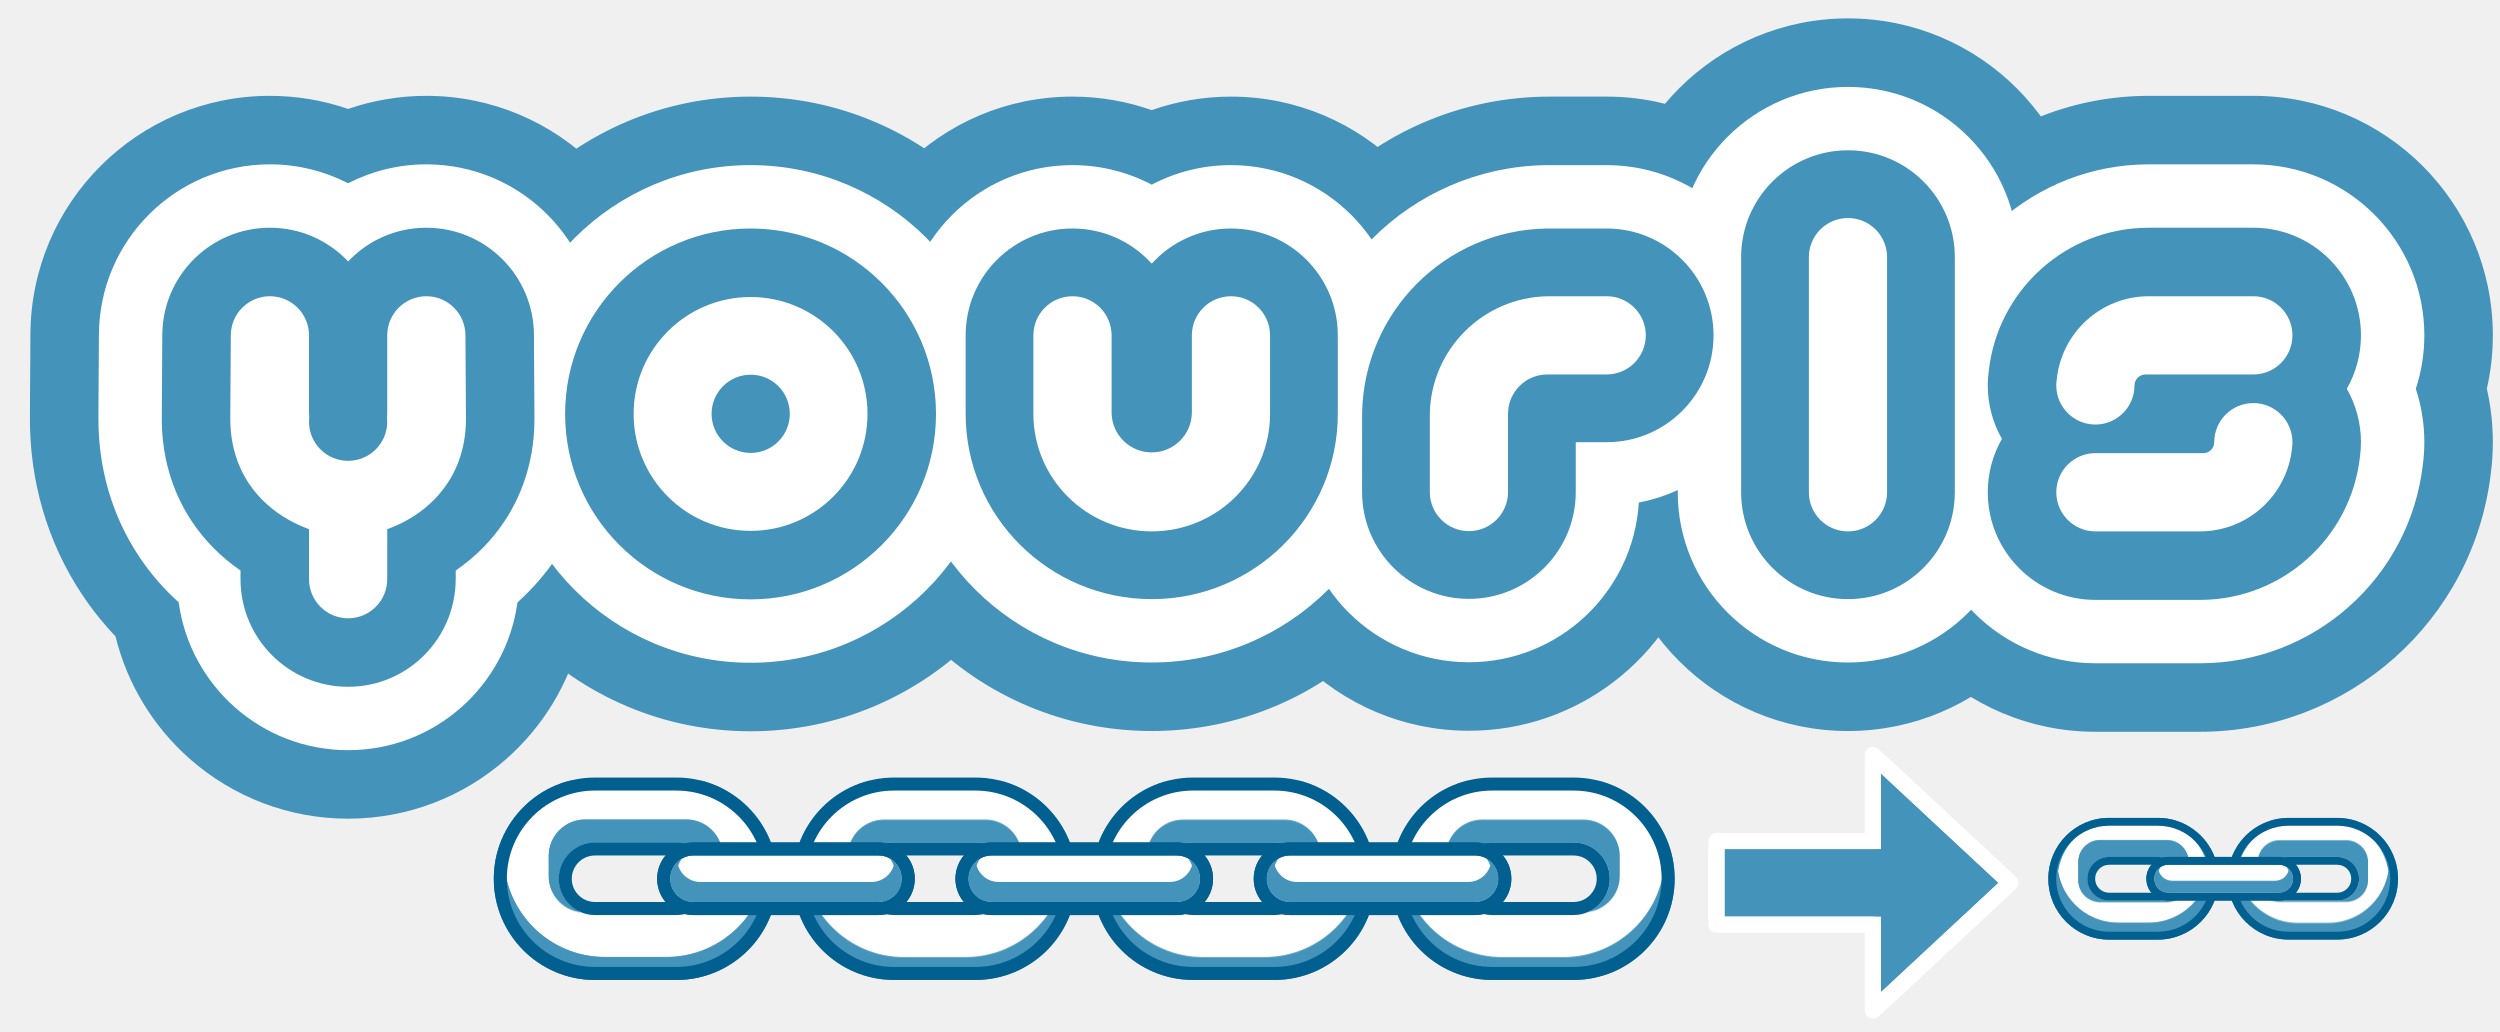
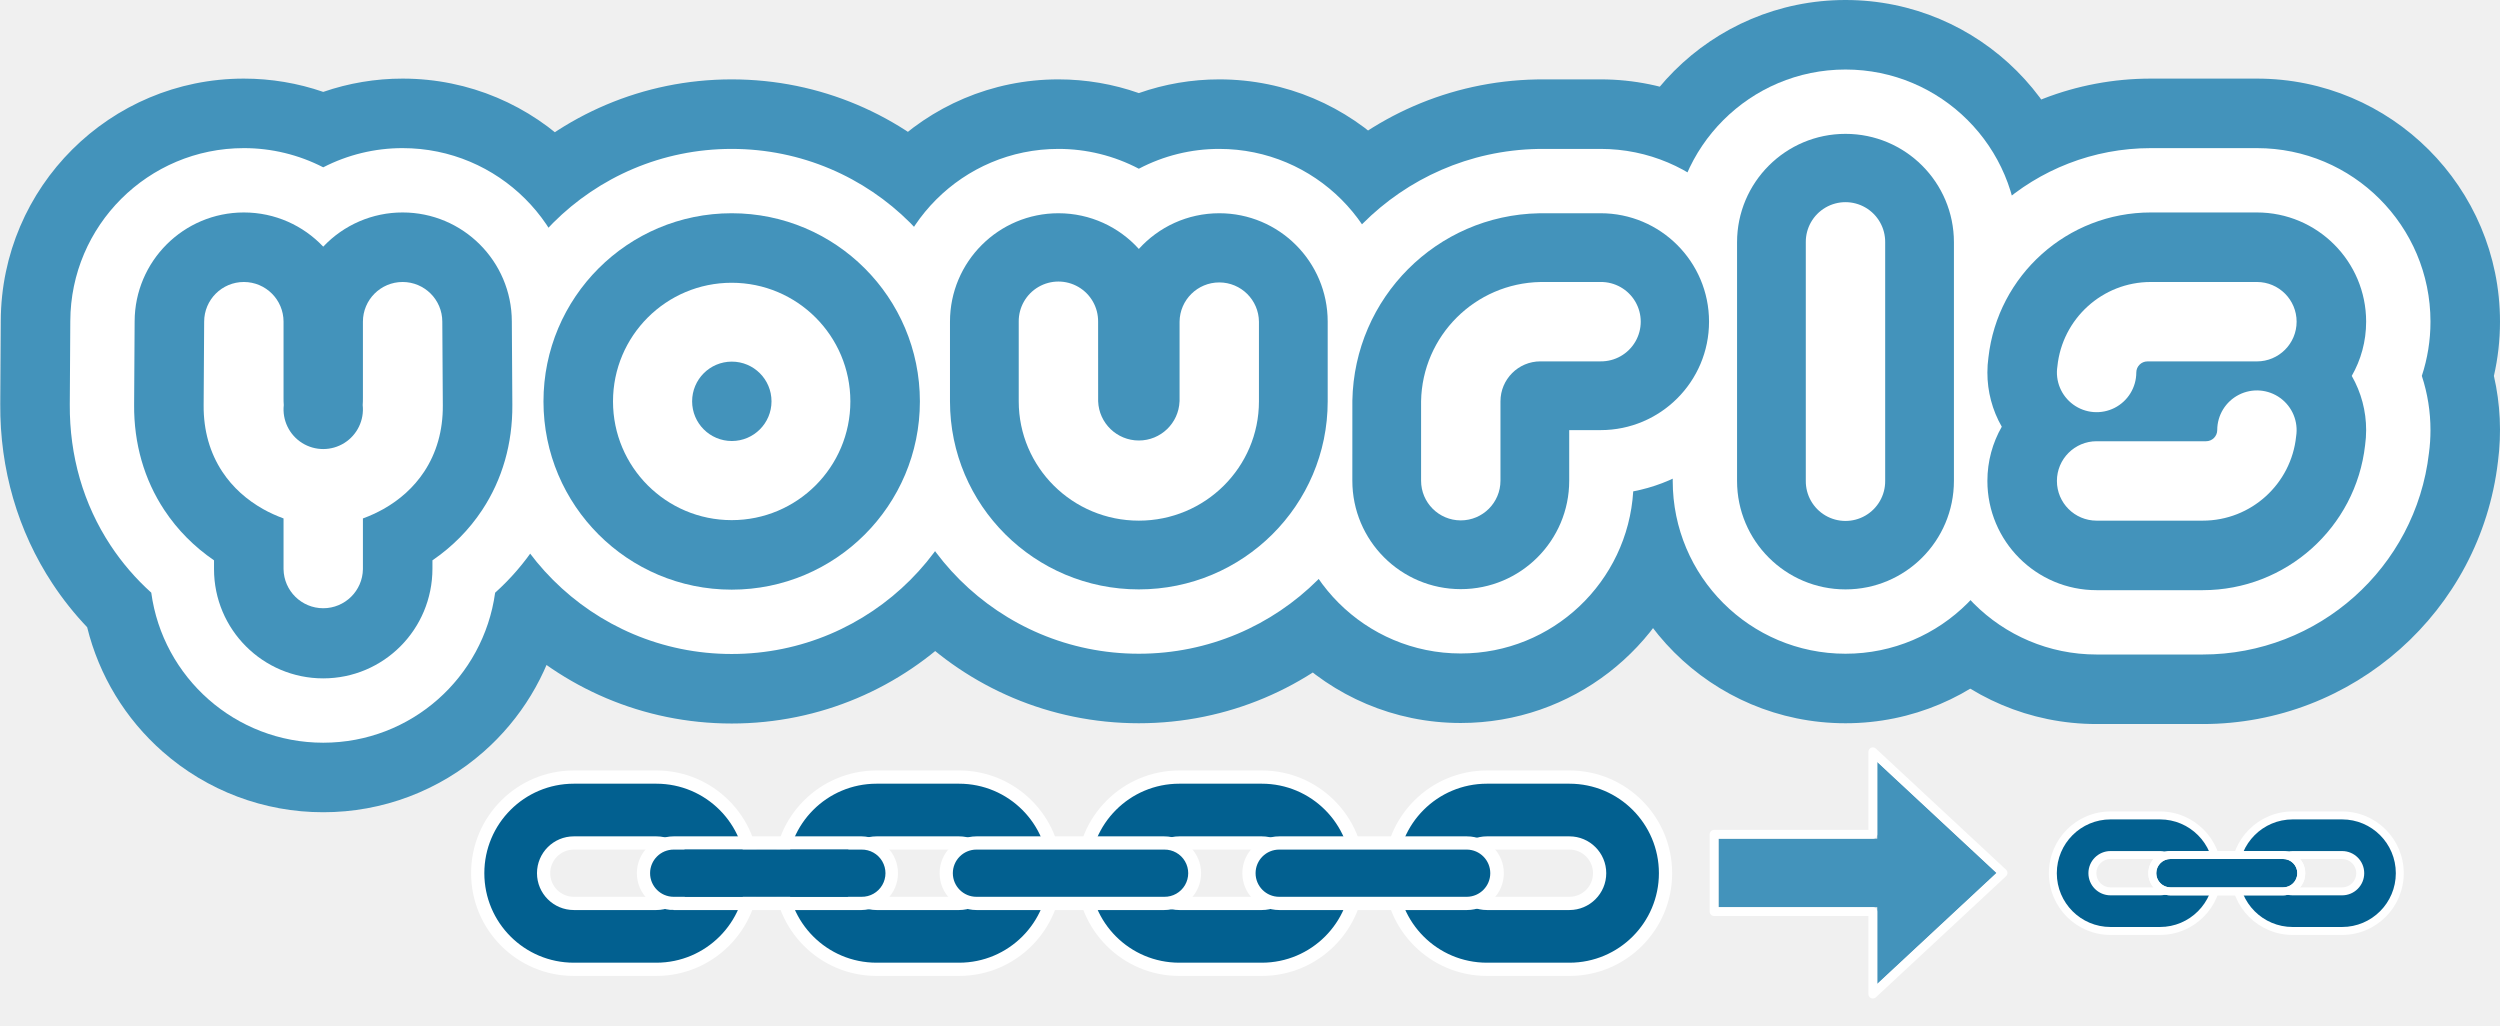
- <svg xmlns="http://www.w3.org/2000/svg" xmlns:xlink="http://www.w3.org/1999/xlink" width="9781" height="4034">
+ <svg xmlns="http://www.w3.org/2000/svg" xmlns:xlink="http://www.w3.org/1999/xlink" width="512" height="210">
  <defs>
-     <path id="a" d="M675 360H63v264h612v296l460-428L675 64z" />
-     <path d="M2736 0h318c218.705 0 396 177.295 396 396s-177.295 396-396 396h-318c-218.705 0-396-177.295-396-396S2517.295 0 2736 0zm0 254c-78.424 0-142 63.576-142 142s63.576 142 142 142h318c78.424 0 142-63.576 142-142s-63.576-142-142-142h-318z" id="c" />
-     <filter x="-4.7%" y="-6.6%" width="109.4%" height="113.1%" filterUnits="objectBoundingBox" id="b">
-       <feMorphology radius="54" in="SourceAlpha" result="shadowSpreadInner1" />
-       <feOffset dy="-50" in="shadowSpreadInner1" result="shadowOffsetInner1" />
-       <feComposite in="shadowOffsetInner1" in2="SourceAlpha" operator="arithmetic" k2="-1" k3="1" result="shadowInnerInner1" />
-       <feColorMatrix values="0 0 0 0 0.263 0 0 0 0 0.576 0 0 0 0 0.733 0 0 0 1 0" in="shadowInnerInner1" />
-     </filter>
-     <path d="M3906 0h318c218.705 0 396 177.295 396 396s-177.295 396-396 396h-318c-218.705 0-396-177.295-396-396S3687.295 0 3906 0zm0 254c-78.424 0-142 63.576-142 142s63.576 142 142 142h318c78.424 0 142-63.576 142-142s-63.576-142-142-142h-318z" id="e" />
-     <filter x="-4.7%" y="-6.6%" width="109.4%" height="113.1%" filterUnits="objectBoundingBox" id="d">
-       <feMorphology radius="54" in="SourceAlpha" result="shadowSpreadInner1" />
-       <feOffset dy="-50" in="shadowSpreadInner1" result="shadowOffsetInner1" />
-       <feComposite in="shadowOffsetInner1" in2="SourceAlpha" operator="arithmetic" k2="-1" k3="1" result="shadowInnerInner1" />
-       <feColorMatrix values="0 0 0 0 0.263 0 0 0 0 0.576 0 0 0 0 0.733 0 0 0 1 0" in="shadowInnerInner1" />
-     </filter>
-     <path d="M1566 0h318c218.705 0 396 177.295 396 396s-177.295 396-396 396h-318c-218.705 0-396-177.295-396-396S1347.295 0 1566 0zm0 254c-78.424 0-142 63.576-142 142s63.576 142 142 142h318c78.424 0 142-63.576 142-142s-63.576-142-142-142h-318z" id="g" />
-     <filter x="-4.7%" y="-6.6%" width="109.4%" height="113.1%" filterUnits="objectBoundingBox" id="f">
-       <feMorphology radius="54" in="SourceAlpha" result="shadowSpreadInner1" />
-       <feOffset dy="-50" in="shadowSpreadInner1" result="shadowOffsetInner1" />
-       <feComposite in="shadowOffsetInner1" in2="SourceAlpha" operator="arithmetic" k2="-1" k3="1" result="shadowInnerInner1" />
-       <feColorMatrix values="0 0 0 0 0.263 0 0 0 0 0.576 0 0 0 0 0.733 0 0 0 1 0" in="shadowInnerInner1" />
-     </filter>
-     <path d="M396 0h318c218.705 0 396 177.295 396 396S932.705 792 714 792H396C177.295 792 0 614.705 0 396S177.295 0 396 0zm0 254c-78.424 0-142 63.576-142 142s63.576 142 142 142h318c78.424 0 142-63.576 142-142s-63.576-142-142-142H396z" id="h" />
-     <filter x="-4.7%" y="-6.6%" width="109.4%" height="113.1%" filterUnits="objectBoundingBox" id="i">
-       <feMorphology radius="54" in="SourceAlpha" result="shadowSpreadInner1" />
-       <feOffset dy="-50" in="shadowSpreadInner1" result="shadowOffsetInner1" />
-       <feComposite in="shadowOffsetInner1" in2="SourceAlpha" operator="arithmetic" k2="-1" k3="1" result="shadowInnerInner1" />
-       <feColorMatrix values="0 0 0 0 0.263 0 0 0 0 0.576 0 0 0 0 0.733 0 0 0 1 0" in="shadowInnerInner1" />
-     </filter>
-     <path d="M396 0h318c218.705 0 396 177.295 396 396S932.705 792 714 792H396C177.295 792 0 614.705 0 396S177.295 0 396 0zm0 254c-78.424 0-142 63.576-142 142s63.576 142 142 142h318c78.424 0 142-63.576 142-142s-63.576-142-142-142H396z" id="k" />
-     <filter x="-4.7%" y="-6.6%" width="109.4%" height="113.1%" filterUnits="objectBoundingBox" id="j">
-       <feMorphology radius="54" in="SourceAlpha" result="shadowSpreadInner1" />
-       <feOffset dy="-50" in="shadowSpreadInner1" result="shadowOffsetInner1" />
-       <feComposite in="shadowOffsetInner1" in2="SourceAlpha" operator="arithmetic" k2="-1" k3="1" result="shadowInnerInner1" />
-       <feColorMatrix values="0 0 0 0 0.263 0 0 0 0 0.576 0 0 0 0 0.733 0 0 0 1 0" in="shadowInnerInner1" />
-     </filter>
-     <path d="M781 487h724c50.258 0 91-40.742 91-91s-40.742-91-91-91H781c-50.258 0-91 40.742-91 91s40.742 91 91 91z" id="l" />
-     <path d="M781 487h724c50.258 0 91-40.742 91-91s-40.742-91-91-91H781c-50.258 0-91 40.742-91 91s40.742 91 91 91z" id="n" />
-     <filter x="-4.2%" y="-20.9%" width="108.4%" height="141.8%" filterUnits="objectBoundingBox" id="m">
-       <feMorphology radius="25" in="SourceAlpha" result="shadowSpreadInner1" />
-       <feOffset dy="-51" in="shadowSpreadInner1" result="shadowOffsetInner1" />
-       <feComposite in="shadowOffsetInner1" in2="SourceAlpha" operator="arithmetic" k2="-1" k3="1" result="shadowInnerInner1" />
-       <feColorMatrix values="0 0 0 0 0.263 0 0 0 0 0.576 0 0 0 0 0.733 0 0 0 1 0" in="shadowInnerInner1" />
-     </filter>
-     <path d="M1948 487h724c50.258 0 91-40.742 91-91s-40.742-91-91-91h-724c-50.258 0-91 40.742-91 91s40.742 91 91 91z" id="o" />
-     <path d="M1948 487h724c50.258 0 91-40.742 91-91s-40.742-91-91-91h-724c-50.258 0-91 40.742-91 91s40.742 91 91 91z" id="q" />
-     <filter x="-4.2%" y="-20.9%" width="108.4%" height="141.8%" filterUnits="objectBoundingBox" id="p">
-       <feMorphology radius="25" in="SourceAlpha" result="shadowSpreadInner1" />
-       <feOffset dy="-51" in="shadowSpreadInner1" result="shadowOffsetInner1" />
-       <feComposite in="shadowOffsetInner1" in2="SourceAlpha" operator="arithmetic" k2="-1" k3="1" result="shadowInnerInner1" />
-       <feColorMatrix values="0 0 0 0 0.263 0 0 0 0 0.576 0 0 0 0 0.733 0 0 0 1 0" in="shadowInnerInner1" />
-     </filter>
-     <path d="M3115 487h724c50.258 0 91-40.742 91-91s-40.742-91-91-91h-724c-50.258 0-91 40.742-91 91s40.742 91 91 91z" id="r" />
-     <path d="M3115 487h724c50.258 0 91-40.742 91-91s-40.742-91-91-91h-724c-50.258 0-91 40.742-91 91s40.742 91 91 91z" id="t" />
-     <filter x="-4.2%" y="-20.9%" width="108.4%" height="141.8%" filterUnits="objectBoundingBox" id="s">
-       <feMorphology radius="25" in="SourceAlpha" result="shadowSpreadInner1" />
-       <feOffset dy="-51" in="shadowSpreadInner1" result="shadowOffsetInner1" />
-       <feComposite in="shadowOffsetInner1" in2="SourceAlpha" operator="arithmetic" k2="-1" k3="1" result="shadowInnerInner1" />
-       <feColorMatrix values="0 0 0 0 0.263 0 0 0 0 0.576 0 0 0 0 0.733 0 0 0 1 0" in="shadowInnerInner1" />
-     </filter>
-     <path d="M939.6 0h190.8C1261.623 0 1368 106.556 1368 238c0 131.444-106.377 238-237.6 238H939.6C808.377 476 702 369.444 702 238 702 106.556 808.377 0 939.6 0zm0 152.657c-47.055 0-85.2 38.21-85.2 85.343 0 47.134 38.145 85.343 85.2 85.343h190.8c47.055 0 85.2-38.21 85.2-85.343 0-47.134-38.145-85.343-85.2-85.343H939.6z" id="v" />
-     <filter x="-4.7%" y="-6.5%" width="109.3%" height="113%" filterUnits="objectBoundingBox" id="u">
-       <feMorphology radius="32" in="SourceAlpha" result="shadowSpreadInner1" />
-       <feOffset dy="-30" in="shadowSpreadInner1" result="shadowOffsetInner1" />
-       <feComposite in="shadowOffsetInner1" in2="SourceAlpha" operator="arithmetic" k2="-1" k3="1" result="shadowInnerInner1" />
-       <feColorMatrix values="0 0 0 0 0.263 0 0 0 0 0.576 0 0 0 0 0.733 0 0 0 1 0" in="shadowInnerInner1" />
-     </filter>
-     <path d="M237.6 0h190.8C559.623 0 666 106.556 666 238c0 131.444-106.377 238-237.6 238H237.6C106.377 476 0 369.444 0 238 0 106.556 106.377 0 237.6 0zm0 152.657c-47.055 0-85.2 38.21-85.2 85.343 0 47.134 38.145 85.343 85.2 85.343h190.8c47.055 0 85.2-38.21 85.2-85.343 0-47.134-38.145-85.343-85.2-85.343H237.6z" id="w" />
-     <filter x="-4.7%" y="-6.5%" width="109.3%" height="113%" filterUnits="objectBoundingBox" id="x">
-       <feMorphology radius="32" in="SourceAlpha" result="shadowSpreadInner1" />
-       <feOffset dy="-30" in="shadowSpreadInner1" result="shadowOffsetInner1" />
-       <feComposite in="shadowOffsetInner1" in2="SourceAlpha" operator="arithmetic" k2="-1" k3="1" result="shadowInnerInner1" />
-       <feColorMatrix values="0 0 0 0 0.263 0 0 0 0 0.576 0 0 0 0 0.733 0 0 0 1 0" in="shadowInnerInner1" />
-     </filter>
-     <path d="M237.6 0h190.8C559.623 0 666 106.556 666 238c0 131.444-106.377 238-237.6 238H237.6C106.377 476 0 369.444 0 238 0 106.556 106.377 0 237.6 0zm0 152.657c-47.055 0-85.2 38.21-85.2 85.343 0 47.134 38.145 85.343 85.2 85.343h190.8c47.055 0 85.2-38.21 85.2-85.343 0-47.134-38.145-85.343-85.2-85.343H237.6z" id="z" />
-     <filter x="-4.7%" y="-6.5%" width="109.3%" height="113%" filterUnits="objectBoundingBox" id="y">
-       <feMorphology radius="32" in="SourceAlpha" result="shadowSpreadInner1" />
-       <feOffset dy="-30" in="shadowSpreadInner1" result="shadowOffsetInner1" />
-       <feComposite in="shadowOffsetInner1" in2="SourceAlpha" operator="arithmetic" k2="-1" k3="1" result="shadowInnerInner1" />
-       <feColorMatrix values="0 0 0 0 0.263 0 0 0 0 0.576 0 0 0 0 0.733 0 0 0 1 0" in="shadowInnerInner1" />
-     </filter>
-     <path d="M468.6 292.692H903c30.155 0 54.6-24.486 54.6-54.692s-24.445-54.692-54.6-54.692H468.6c-30.155 0-54.6 24.486-54.6 54.692s24.445 54.692 54.6 54.692z" id="A" />
-     <path d="M468.6 292.692H903c30.155 0 54.6-24.486 54.6-54.692s-24.445-54.692-54.6-54.692H468.6c-30.155 0-54.6 24.486-54.6 54.692s24.445 54.692 54.6 54.692z" id="C" />
-     <filter x="-4.2%" y="-21%" width="108.5%" height="142.1%" filterUnits="objectBoundingBox" id="B">
-       <feMorphology radius="15" in="SourceAlpha" result="shadowSpreadInner1" />
-       <feOffset dy="-31" in="shadowSpreadInner1" result="shadowOffsetInner1" />
-       <feComposite in="shadowOffsetInner1" in2="SourceAlpha" operator="arithmetic" k2="-1" k3="1" result="shadowInnerInner1" />
-       <feColorMatrix values="0 0 0 0 0.263 0 0 0 0 0.576 0 0 0 0 0.733 0 0 0 1 0" in="shadowInnerInner1" />
-     </filter>
+     <path d="M24.896 15.55h23.08c1.601 0 2.9-1.3 2.9-2.905a2.903 2.903 0 00-2.9-2.906h-23.08c-1.602 0-2.9 1.3-2.9 2.906a2.903 2.903 0 002.9 2.905z" id="a" />
+     <path id="b" d="M35.515 15.726H3v14.026h32.515v15.726L59.954 22.74 35.514 0z" />
  </defs>
  <g fill="none" fill-rule="evenodd">
-     <path d="M2405.092 2322.584a1210.46 1210.46 0 0 1-133.54 167.692c-45.9 185.978-147.59 353.021-291.045 479.362-169.615 149.38-387.81 233.343-618.57 233.362-230.792-.019-449.238-84.128-618.995-233.616-143.63-126.479-245.363-293.646-290.987-479.612a1210.448 1210.448 0 0 1-133.06-167.188c-134.585-203.693-203.531-442.246-201.878-692.817l1.99-321.2C120.873 792.49 539.802 375 1056 375c104.933 0 208.211 17.48 305.993 51.246C1459.776 392.48 1563.053 375 1667.987 375c516.197 0 935.126 417.49 936.994 933.567l1.99 321.2c1.652 250.57-67.294 489.124-201.879 692.817zM2936.5 2861c-685.661 0-1241.5-555.838-1241.5-1241.5S2250.839 378 2936.5 378C3622.161 378 4178 933.838 4178 1619.5S3622.16 2861 2936.499 2861zM4816 378c515.833 0 934 418.166 934 934v307c0 685.727-557.293 1241-1244 1241-686.708 0-1244-555.273-1244-1241v-307c0-515.834 418.166-934 934-934 106.404 0 211.08 18.033 310.001 52.82C4604.92 396.034 4709.595 378 4816 378zm931 2481c-515.873 0-934-418.205-934-934.216l.086-313.242c12.758-677.771 553.346-1220.584 1226.135-1233.317 7.94-.15 15.884-.225 23.83-.225h222.948c515.834 0 934 418.166 934 934 0 221.64-77.796 432.021-217.101 598.7-96.116 115.004-218.051 204.98-355.274 262.637C6538.583 2570.013 6175.23 2859 5746.998 2859zM7229.997 72c515.834 0 934 418.166 934 934v919.425c0 516.223-417.98 934.575-934 934.575-515.834 0-934-418.166-934-934v-920c0-515.834 418.166-934 934-934zm1377 2791h-409c-517.506 0-937-419.553-937-937.065 0-70.646 7.914-140.695 23.5-208.974-15.586-68.273-23.5-138.318-23.5-208.961a938.43 938.43 0 0 1 7.962-122.022C7337.07 809.956 7826.04 375 8406.998 375h409c517.505 0 937 419.553 937 937.065 0 70.646-7.915 140.695-23.501 208.974 15.586 68.273 23.5 138.318 23.5 208.961 0 40.828-2.659 81.584-7.961 122.022C9676.925 2428.044 9187.953 2863 8606.997 2863z" fill="#4393BB" fill-rule="nonzero" />
-     <path d="M2338.976 1631.484c1.312 197.344-52.159 383.953-157.484 543.362-44.488 67.332-97.076 128.183-156.858 181.952-45.037 327.006-324.081 578.175-662.675 578.202-338.754-.027-618.687-251.815-662.883-578.452-59.667-53.708-112.162-114.474-156.58-181.702-105.326-159.41-158.796-346.018-157.485-543.362l1.992-321.63C388.168 941.289 687.303 643 1056 643c108.42 0 212.884 26.035 305.994 73.963 93.11-47.928 197.573-73.963 305.993-73.963 368.697 0 667.833 298.289 668.997 666.854l1.992 321.63zM2936.5 2593c-537.65 0-973.5-435.85-973.5-973.5S2398.85 646 2936.5 646s973.5 435.85 973.5 973.5-435.85 973.5-973.5 973.5zM4816 646c367.822 0 666 298.178 666 666v307c0 537.765-437.357 973-976 973s-976-435.235-976-973v-307c0-367.822 298.178-666 666-666 110.075 0 216.006 26.96 310.003 76.43C4599.997 672.96 4705.926 646 4816 646zm931 1945c-367.84 0-666-298.196-666-666.142l.086-310.757c10.011-531.855 435.089-957.929 963.207-967.924a991.39 991.39 0 0 1 18.759-.177H6286c367.822 0 666 298.178 666 666 0 324.832-232.552 595.349-540.25 654.146C6390.499 2314.805 6101.003 2591 5747 2591zM7230 340c367.822 0 666 298.178 666 666v919.425C7896 2293.68 7597.963 2592 7230 2592c-367.822 0-666-298.178-666-666v-920c0-367.821 298.178-666 666-666zm2255 1390c0 29.741-1.973 59.412-5.906 88.832C9427.747 2260.43 9053.081 2595 8607 2595h-409c-369.5 0-669-299.572-669-669.065 0-71.836 11.416-142.227 33.347-208.976C7540.416 1650.216 7529 1579.83 7529 1508c0-29.741 1.973-59.412 5.906-88.832C7586.253 977.57 7960.919 643 8407 643h409c369.5 0 669 299.572 669 669.065 0 71.836-11.416 142.227-33.347 208.976C9473.584 1587.784 9485 1658.17 9485 1730z" fill="#FFF" fill-rule="nonzero" />
-     <path d="M9181.569 1521.048C9216.839 1582.62 9237 1653.956 9237 1730c0 19.464-1.34 38.84-3.996 58.006C9197.252 2104.943 8928.636 2347 8607 2347h-409c-232.537 0-421-188.543-421-421.065 0-76.052 20.161-147.399 55.431-208.983C7797.161 1655.38 7777 1584.044 7777 1508c0-19.464 1.34-38.84 3.996-58.006C7816.748 1133.057 8085.364 891 8407 891h409c232.537 0 421 188.543 421 421.065 0 76.052-20.161 147.399-55.431 208.983z" fill="#4393BB" fill-rule="nonzero" />
-     <path d="M8663 1730c0-84.5 68.5-153 153-153s153 68.5 153 153c0 8.229-.65 16.306-1.9 24.183C8948.42 1936.653 8794.326 2079 8607 2079h-409c-84.5 0-153-68.53-153-153.065s68.5-153.065 153-153.065h422c23.699 0 42.92-19.18 43-42.87zm-312-222c0 84.5-68.5 153-153 153s-153-68.5-153-153c0-8.229.65-16.306 1.9-24.183C8065.58 1301.347 8219.674 1159 8407 1159h409c84.5 0 153 68.53 153 153.065s-68.5 153.065-153 153.065h-422c-23.699 0-42.92 19.18-43 42.87z" fill="#FFF" />
-     <path d="M6812 1006c0-230.855 187.145-418 418-418s418 187.145 418 418v919.425c0 231.43-187.145 418.575-418 418.575s-418-187.145-418-418v-920z" fill="#4393BB" fill-rule="nonzero" />
-     <path d="M7077 1006c0-84.5 68.5-153 153-153s153 68.5 153 153v919 1c0 84.5-68.5 153-153 153s-153-68.5-153-153c0-.334.001-.667.003-1l-.003-919z" fill="#FFF" />
-     <path d="M6165 1925.018c-.01 230.847-187.151 417.982-418 417.982-230.855 0-418-187.145-418-418.073l.085-308.457c7.468-396.759 325.587-714.874 719.9-722.337 4.686-.089 9.374-.133 14.067-.133H6286c230.855 0 418 187.145 418 418s-187.145 418-418 418h-120.978l-.022 195.018z" fill="#4393BB" fill-rule="nonzero" />
-     <path d="M5900 1925l.034-306c0-85.052 68.956-154 154.017-154H6286c84.5 0 153-68.5 153-153s-68.5-153-153-153h-222.948c-3.024 0-6.042.029-9.052.086-251.88 4.766-455.26 207.556-460 459.414V1925c0 84.5 68.5 153 153 153s153-68.5 153-153z" fill="#FFF" />
+     <path d="M121.616 119.57a64.31 64.31 0 01-7.095 8.91 49.85 49.85 0 01-15.462 25.467 49.586 49.586 0 01-32.864 12.399 49.639 49.639 0 01-32.886-12.412 49.755 49.755 0 01-15.46-25.481 64.31 64.31 0 01-7.07-8.883C3.63 108.748-.034 96.074.054 82.762L.16 65.697c.099-27.418 22.356-49.599 49.78-49.599 5.576 0 11.063.929 16.258 2.723a49.777 49.777 0 0116.257-2.723c27.425 0 49.682 22.18 49.781 49.599l.106 17.065c.087 13.312-3.576 25.986-10.726 36.808zm28.233 28.606c-36.428 0-65.959-29.531-65.959-65.96 0-36.428 29.53-65.959 65.96-65.959 36.427 0 65.958 29.531 65.958 65.96 0 36.428-29.53 65.959-65.959 65.959zm99.855-131.919c27.406 0 49.622 22.217 49.622 49.622v16.31c0 36.433-29.608 65.933-66.092 65.933-36.483 0-66.092-29.5-66.092-65.932V65.88c0-27.406 22.217-49.623 49.622-49.623 5.654 0 11.215.958 16.47 2.807a49.615 49.615 0 0116.47-2.807zm49.463 131.812c-27.408 0-49.622-22.218-49.622-49.633l.004-16.642c.678-36.01 29.399-64.848 65.143-65.525a66.91 66.91 0 011.266-.012h11.845c27.406 0 49.622 22.217 49.622 49.622a49.47 49.47 0 01-11.534 31.809 49.701 49.701 0 01-18.875 13.953c-5.793 21.075-25.098 36.428-47.85 36.428zM377.957 0c27.405 0 49.622 22.217 49.622 49.622V98.47c0 27.426-22.207 49.652-49.622 49.652-27.406 0-49.623-22.216-49.623-49.622V49.622C328.334 22.217 350.551 0 377.957 0zm73.158 148.282h-21.73c-27.494 0-49.781-22.29-49.781-49.785 0-3.753.42-7.475 1.248-11.103a49.864 49.864 0 01-.825-17.584c3.618-30.603 29.596-53.712 60.462-53.712h21.73c27.494 0 49.78 22.29 49.78 49.785 0 3.753-.42 7.475-1.248 11.102a49.864 49.864 0 01.826 17.585c-3.619 30.603-29.597 53.712-60.462 53.712z" fill="#4393BB" fill-rule="nonzero" />
+     <path d="M118.104 82.853c.07 10.485-2.772 20.399-8.367 28.868a50.206 50.206 0 01-8.334 9.667c-2.393 17.373-17.218 30.718-35.207 30.72-17.998-.002-32.87-13.38-35.218-30.733a50.205 50.205 0 01-8.319-9.654c-5.596-8.469-8.436-18.383-8.367-28.868l.106-17.088c.062-19.58 15.955-35.429 35.543-35.429a35.47 35.47 0 0116.257 3.93 35.47 35.47 0 0116.257-3.93c19.588 0 35.48 15.848 35.543 35.43l.106 17.087zm31.745 51.084c-28.564 0-51.72-23.156-51.72-51.72 0-28.565 23.156-51.721 51.72-51.721 28.565 0 51.72 23.156 51.72 51.72 0 28.565-23.155 51.721-51.72 51.721zm99.855-103.441c19.542 0 35.384 15.842 35.384 35.383v16.31c0 28.572-23.236 51.695-51.854 51.695-28.617 0-51.853-23.123-51.853-51.694V65.88c0-19.542 15.842-35.384 35.384-35.384a35.313 35.313 0 0116.47 4.06 35.311 35.311 0 0116.47-4.06zm49.463 103.335c-19.543 0-35.384-15.843-35.384-35.391l.005-16.51c.532-28.257 23.116-50.894 51.174-51.425.332-.006.664-.01.996-.01h11.845c19.542 0 35.384 15.843 35.384 35.384 0 17.258-12.355 31.63-28.703 34.754-1.129 18.524-16.51 33.198-35.317 33.198zm78.79-119.593c19.541 0 35.383 15.842 35.383 35.384V98.47c0 19.565-15.834 35.414-35.383 35.414-19.542 0-35.384-15.842-35.384-35.384V49.622c0-19.542 15.842-35.384 35.384-35.384zm119.805 73.85c0 1.58-.105 3.156-.314 4.719-2.728 23.461-22.634 41.236-46.333 41.236h-21.73c-19.63 0-35.543-15.915-35.543-35.546 0-3.817.607-7.556 1.772-11.103a35.53 35.53 0 01-1.772-11.101c0-1.58.105-3.157.314-4.72 2.728-23.461 22.633-41.237 46.333-41.237h21.73c19.63 0 35.543 15.916 35.543 35.547 0 3.816-.607 7.556-1.772 11.102a35.53 35.53 0 011.772 11.102z" fill="#FFF" fill-rule="nonzero" />
+     <path d="M481.64 76.986a22.265 22.265 0 012.946 11.101c0 1.034-.071 2.064-.213 3.082-1.9 16.838-16.17 29.698-33.258 29.698h-21.73c-12.354 0-22.367-10.017-22.367-22.37 0-4.04 1.071-7.831 2.945-11.103a22.265 22.265 0 01-2.945-11.101c0-1.034.071-2.064.212-3.082 1.9-16.839 16.17-29.699 33.259-29.699h21.73c12.354 0 22.367 10.017 22.367 22.37 0 4.041-1.071 7.832-2.945 11.104z" fill="#4393BB" fill-rule="nonzero" />
+     <path d="M454.09 88.087a8.129 8.129 0 1116.156 1.285c-.992 9.694-9.179 17.257-19.131 17.257h-21.73a8.13 8.13 0 01-8.129-8.132 8.13 8.13 0 018.13-8.132h22.42c1.258 0 2.28-1.02 2.284-2.278zm-16.576-11.794a8.129 8.129 0 11-16.157-1.285c.993-9.695 9.18-17.257 19.132-17.257h21.73a8.13 8.13 0 018.128 8.132 8.13 8.13 0 01-8.128 8.132h-22.42a2.285 2.285 0 00-2.285 2.278z" fill="#FFF" />
+     <path d="M355.749 49.622c0-12.265 9.943-22.208 22.208-22.208 12.265 0 22.207 9.943 22.207 22.208V98.47c0 12.295-9.942 22.238-22.207 22.238s-22.208-9.943-22.208-22.208V49.622z" fill="#4393BB" fill-rule="nonzero" />
+     <path d="M369.828 49.622a8.129 8.129 0 1116.257 0V98.5a8.129 8.129 0 11-16.257-.053V49.622z" fill="#FFF" />
+     <path d="M321.375 98.448c0 12.265-9.943 22.207-22.208 22.207-12.265 0-22.208-9.943-22.208-22.212l.005-16.388c.397-21.079 17.298-37.98 38.247-38.376.249-.005.498-.007.747-.007h11.845c12.265 0 22.208 9.942 22.208 22.207s-9.943 22.208-22.208 22.208h-6.427l-.001 10.361z" fill="#4393BB" fill-rule="nonzero" />
+     <path d="M307.296 98.447l.001-16.257a8.182 8.182 0 018.183-8.182h12.323a8.129 8.129 0 100-16.257h-11.845c-.16 0-.32.001-.48.004-13.383.254-24.188 11.027-24.44 24.408v16.284a8.129 8.129 0 0016.258 0z" fill="#FFF" />
    <g>
-       <path d="M4816 894c230.855 0 418 187.145 418 418v307c0 400.793-326.32 725-728 725s-728-324.207-728-725v-307c0-230.855 187.145-418 418-418 122.96 0 233.52 53.092 310.007 137.588C4582.492 947.086 4693.047 894 4816 894z" fill="#4393BB" fill-rule="nonzero" />
-       <path d="M4663 1619h-.113c-3.153 83.928-72.187 151-156.887 151s-153.734-67.072-156.887-151l-.113-307c0-84.5-68.5-153-153-153s-153 68.5-153 153v307c0 254.051 207.292 460 463 460s463-205.949 463-460v-307c0-84.5-68.5-153-153-153s-153 68.5-153 153v307z" fill="#FFF" />
+       <path d="M249.704 43.672c12.265 0 22.208 9.942 22.208 22.207v16.31c0 21.294-17.337 38.52-38.678 38.52-21.34 0-38.677-17.226-38.677-38.52V65.88c0-12.265 9.943-22.207 22.208-22.207 6.532 0 12.406 2.82 16.47 7.31 4.063-4.49 9.937-7.31 16.47-7.31z" fill="#4393BB" fill-rule="nonzero" />
+       <path d="M241.576 82.19h-.006a8.341 8.341 0 01-16.67 0l-.007-16.31a8.129 8.129 0 10-16.257 0v16.31c0 13.497 11.013 24.439 24.598 24.439 13.586 0 24.599-10.942 24.599-24.44V65.88a8.129 8.129 0 00-16.257 0v16.31z" fill="#FFF" />
    </g>
    <g>
-       <path d="M2936.5 2345c-400.683 0-725.5-324.817-725.5-725.5S2535.817 894 2936.5 894s725.5 324.817 725.5 725.5-324.817 725.5-725.5 725.5z" fill="#4393BB" fill-rule="nonzero" />
-       <path d="M2936.5 2077c-252.67 0-457.5-204.83-457.5-457.5s204.83-457.5 457.5-457.5 457.5 204.83 457.5 457.5-204.83 457.5-457.5 457.5zm.5-305c84.5 0 153-68.5 153-153s-68.5-153-153-153-153 68.5-153 153 68.5 153 153 153z" fill="#FFF" />
+       <path d="M149.85 120.761c-21.289 0-38.546-17.257-38.546-38.545 0-21.287 17.257-38.544 38.545-38.544s38.545 17.257 38.545 38.544c0 21.288-17.257 38.545-38.545 38.545z" fill="#4393BB" fill-rule="nonzero" />
+       <path d="M149.85 106.523c-13.425 0-24.307-10.883-24.307-24.307s10.882-24.306 24.306-24.306c13.424 0 24.306 10.882 24.306 24.306 0 13.424-10.882 24.307-24.306 24.307zm.026-16.204a8.129 8.129 0 100-16.258 8.129 8.129 0 000 16.258z" fill="#FFF" />
    </g>
    <g>
-       <path d="M1667.987 891c232.17 0 420.444 187.932 421 419.971l1.995 322.109c.995 148.382-38.332 286.891-116.405 405.053-50.883 77.012-115.648 141.783-191.59 193.854v31.743c0 234.77-188.468 423.251-421.009 423.27C1129.473 2686.981 941 2498.504 941 2266c.003-1.676 0-34.013 0-34.013-75.942-52.071-140.706-116.842-191.59-193.854-78.072-118.162-117.4-256.67-116.404-405.053L635 1310.97C635.556 1078.932 823.831 891 1056 891c120.54 0 229.247 50.658 305.994 131.847C1438.74 941.658 1547.448 891 1667.987 891z" fill="#4393BB" fill-rule="nonzero" />
-       <path d="M1209 2266c0 84.495 68.494 152.993 153 153 84.494-.007 152.987-68.505 152.987-153 0-1.337-.017-2.67 0-4v-191.516c27.181-10.086 54.234-22.202 79.084-36.25 62.812-35.512 116.615-82.86 156.905-143.839 47.676-72.156 72.674-158.32 72.011-255.58l-2-322.815c0-84.5-68.5-153-153-153s-153 68.5-153 153v294c.07 10.116-.195 19.164-.889 27.407.588 5.45.89 10.986.89 16.593 0 84.497-68.498 152.997-152.994 153-84.497-.003-152.994-68.503-152.994-153 0-5.607.302-11.143.89-16.593-.694-8.243-.96-17.29-.89-27.407v-294c0-84.5-68.5-153-153-153s-153 68.5-153 153l-2 322.815c-.663 97.26 24.336 183.424 72.011 255.58 40.29 60.979 94.093 108.327 156.905 143.838 24.85 14.05 51.903 26.165 79.084 36.251V2262c.017 1.33 0 2.663 0 4z" fill="#FFF" />
-     </g>
-     <g fill-rule="nonzero">
-       <path d="M7296 3259v-233c0-55.04 65.62-83.615 105.915-46.123l460 428c26.78 24.917 26.78 67.329 0 92.246l-460 428C7361.62 3965.615 7296 3937.04 7296 3882v-233h-549c-34.794 0-63-28.206-63-63v-264c0-34.794 28.206-63 63-63h549z" fill="#FFF" />
-       <g stroke-linecap="square" stroke-linejoin="round" transform="translate(6684 2962)">
-         <use fill="#4393BB" fill-rule="evenodd" xlink:href="#a" />
-         <path stroke="#FFF" stroke-width="63" d="M643.5 328.5h-612v327h612v336.835l52.957-49.273 460-428L1181.243 492l-24.786-23.062-460-428L643.5-8.335V328.5z" />
-       </g>
+       <path d="M82.455 43.512c12.335 0 22.337 9.985 22.367 22.313l.106 17.113c.053 7.883-2.037 15.242-6.184 21.52-2.704 4.091-6.145 7.533-10.18 10.299v1.686c0 12.473-10.012 22.487-22.367 22.488-12.353 0-22.366-10.014-22.366-22.367v-1.807c-4.035-2.766-7.475-6.208-10.179-10.3-4.148-6.277-6.237-13.636-6.184-21.52l.106-17.112c.03-12.328 10.032-22.313 22.367-22.313 6.404 0 12.18 2.692 16.257 7.005a22.304 22.304 0 0116.257-7.005z" fill="#4393BB" fill-rule="nonzero" />
+       <path d="M58.07 116.564a8.129 8.129 0 0016.256 0v-10.387a29.353 29.353 0 004.202-1.926c3.337-1.887 6.195-4.403 8.336-7.642 2.533-3.834 3.861-8.412 3.826-13.579l-.106-17.15a8.129 8.129 0 10-16.258 0V81.5c.004.537-.01 1.017-.047 1.455a8.129 8.129 0 11-16.162 0 16.127 16.127 0 01-.047-1.456V65.88a8.129 8.129 0 10-16.258 0l-.106 17.151c-.035 5.167 1.293 9.745 3.826 13.579 2.14 3.24 4.999 5.755 8.336 7.642 1.32.746 2.757 1.39 4.202 1.926v10.387z" fill="#FFF" />
    </g>
    <g>
-       <path d="M4668 3042h318c218.705 0 396 177.295 396 396s-177.295 396-396 396h-318c-218.705 0-396-177.295-396-396s177.295-396 396-396zm0 254c-78.424 0-142 63.576-142 142s63.576 142 142 142h318c78.424 0 142-63.576 142-142s-63.576-142-142-142h-318z" fill="#FFF" />
-       <use filter="url(#b)" xlink:href="#c" fill="#000" transform="translate(1932 3042)" />
-       <path d="M4668 3093c-190.538 0-345 154.462-345 345s154.462 345 345 345h318c190.538 0 345-154.462 345-345s-154.462-345-345-345h-318zm0-51h318c218.705 0 396 177.295 396 396s-177.295 396-396 396h-318c-218.705 0-396-177.295-396-396s177.295-396 396-396zm0 305c-50.258 0-91 40.742-91 91s40.742 91 91 91h318c50.258 0 91-40.742 91-91s-40.742-91-91-91h-318zm0-51h318c78.424 0 142 63.576 142 142s-63.576 142-142 142h-318c-78.424 0-142-63.576-142-142s63.576-142 142-142z" fill="#026090" fill-rule="nonzero" />
-       <path d="M5838 3042h318c218.705 0 396 177.295 396 396s-177.295 396-396 396h-318c-218.705 0-396-177.295-396-396s177.295-396 396-396zm0 254c-78.424 0-142 63.576-142 142s63.576 142 142 142h318c78.424 0 142-63.576 142-142s-63.576-142-142-142h-318z" fill="#FFF" />
-       <use filter="url(#d)" xlink:href="#e" fill="#000" transform="translate(1932 3042)" />
-       <path d="M5838 3093c-190.538 0-345 154.462-345 345s154.462 345 345 345h318c190.538 0 345-154.462 345-345s-154.462-345-345-345h-318zm0-51h318c218.705 0 396 177.295 396 396s-177.295 396-396 396h-318c-218.705 0-396-177.295-396-396s177.295-396 396-396zm0 305c-50.258 0-91 40.742-91 91s40.742 91 91 91h318c50.258 0 91-40.742 91-91s-40.742-91-91-91h-318zm0-51h318c78.424 0 142 63.576 142 142s-63.576 142-142 142h-318c-78.424 0-142-63.576-142-142s63.576-142 142-142z" fill="#026090" fill-rule="nonzero" />
-       <path d="M3498 3042h318c218.705 0 396 177.295 396 396s-177.295 396-396 396h-318c-218.705 0-396-177.295-396-396s177.295-396 396-396zm0 254c-78.424 0-142 63.576-142 142s63.576 142 142 142h318c78.424 0 142-63.576 142-142s-63.576-142-142-142h-318z" fill="#FFF" />
-       <use filter="url(#f)" xlink:href="#g" fill="#000" transform="translate(1932 3042)" />
-       <path d="M3498 3093c-190.538 0-345 154.462-345 345s154.462 345 345 345h318c190.538 0 345-154.462 345-345s-154.462-345-345-345h-318zm0-51h318c218.705 0 396 177.295 396 396s-177.295 396-396 396h-318c-218.705 0-396-177.295-396-396s177.295-396 396-396zm0 305c-50.258 0-91 40.742-91 91s40.742 91 91 91h318c50.258 0 91-40.742 91-91s-40.742-91-91-91h-318zm0-51h318c78.424 0 142 63.576 142 142s-63.576 142-142 142h-318c-78.424 0-142-63.576-142-142s63.576-142 142-142z" fill="#026090" fill-rule="nonzero" />
-       <g transform="translate(1932 3042)">
-         <use fill="#FFF" xlink:href="#h" />
-         <use fill="#000" filter="url(#i)" xlink:href="#h" />
+       <path d="M117.946 158.852h16.043c11.034 0 19.979 8.945 19.979 19.979 0 11.034-8.945 19.978-19.979 19.978h-16.043c-11.034 0-19.978-8.944-19.978-19.978s8.944-19.979 19.978-19.979zm0 12.815a7.164 7.164 0 100 14.328h16.043a7.164 7.164 0 000-14.328h-16.043z" fill="#026090" />
+       <path d="M117.52 160.501c-10.123 0-18.329 8.207-18.329 18.33 0 10.123 8.206 18.33 18.33 18.33h16.894c10.123 0 18.33-8.207 18.33-18.33 0-10.123-8.207-18.33-18.33-18.33H117.52zm0-2.71h16.895c11.62 0 21.04 9.42 21.04 21.04s-9.42 21.039-21.04 21.039H117.52c-11.62 0-21.039-9.42-21.039-21.04 0-11.619 9.42-21.038 21.04-21.038zm0 16.205a4.835 4.835 0 000 9.67h16.895a4.835 4.835 0 100-9.67H117.52zm0-2.71h16.895a7.544 7.544 0 010 15.089H117.52a7.544 7.544 0 010-15.089z" fill="#FFF" fill-rule="nonzero" />
+       <path d="M180.123 159.292h15.69c10.791 0 19.539 8.748 19.539 19.539 0 10.79-8.748 19.539-19.539 19.539h-15.69c-10.791 0-19.54-8.748-19.54-19.54 0-10.79 8.749-19.538 19.54-19.538zm0 12.532a7.006 7.006 0 100 14.013h15.69a7.006 7.006 0 100-14.013h-15.69z" fill="#026090" />
+       <path d="M179.52 160.501c-10.123 0-18.329 8.207-18.329 18.33 0 10.123 8.206 18.33 18.33 18.33h16.894c10.123 0 18.33-8.207 18.33-18.33 0-10.123-8.207-18.33-18.33-18.33H179.52zm0-2.71h16.895c11.62 0 21.04 9.42 21.04 21.04s-9.42 21.039-21.04 21.039H179.52c-11.62 0-21.039-9.42-21.039-21.04 0-11.619 9.42-21.038 21.04-21.038zm0 16.205a4.835 4.835 0 000 9.67h16.895a4.835 4.835 0 100-9.67H179.52zm0-2.71h16.895a7.544 7.544 0 010 15.089H179.52a7.544 7.544 0 010-15.089z" fill="#FFF" fill-rule="nonzero" />
+       <path d="M241.946 158.852h16.043c11.034 0 19.979 8.945 19.979 19.979 0 11.034-8.945 19.978-19.979 19.978h-16.043c-11.034 0-19.978-8.944-19.978-19.978s8.944-19.979 19.978-19.979zm0 12.815a7.164 7.164 0 100 14.328h16.043a7.164 7.164 0 000-14.328h-16.043z" fill="#026090" />
+       <path d="M241.52 160.501c-10.123 0-18.329 8.207-18.329 18.33 0 10.123 8.206 18.33 18.33 18.33h16.894c10.123 0 18.33-8.207 18.33-18.33 0-10.123-8.207-18.33-18.33-18.33H241.52zm0-2.71h16.895c11.62 0 21.04 9.42 21.04 21.04s-9.42 21.039-21.04 21.039H241.52c-11.62 0-21.039-9.42-21.039-21.04 0-11.619 9.42-21.038 21.04-21.038zm0 16.205a4.835 4.835 0 000 9.67h16.895a4.835 4.835 0 100-9.67H241.52zm0-2.71h16.895a7.544 7.544 0 010 15.089H241.52a7.544 7.544 0 010-15.089z" fill="#FFF" fill-rule="nonzero" />
+       <path d="M305.09 159.21h15.756c10.837 0 19.622 8.784 19.622 19.62 0 10.837-8.785 19.622-19.622 19.622H305.09c-10.836 0-19.621-8.785-19.621-19.621 0-10.837 8.785-19.622 19.621-19.622zm0 12.585a7.036 7.036 0 100 14.072h15.756a7.036 7.036 0 000-14.072H305.09z" fill="#026090" />
+       <path d="M304.52 160.501c-10.123 0-18.329 8.207-18.329 18.33 0 10.123 8.206 18.33 18.33 18.33h16.894c10.123 0 18.33-8.207 18.33-18.33 0-10.123-8.207-18.33-18.33-18.33H304.52zm0-2.71h16.895c11.62 0 21.04 9.42 21.04 21.04s-9.42 21.039-21.04 21.039H304.52c-11.62 0-21.039-9.42-21.039-21.04 0-11.619 9.42-21.038 21.04-21.038zm0 16.205a4.835 4.835 0 000 9.67h16.895a4.835 4.835 0 100-9.67H304.52zm0-2.71h16.895a7.544 7.544 0 010 15.089H304.52a7.544 7.544 0 010-15.089z" fill="#FFF" fill-rule="nonzero" />
+       <path d="M137.975 185.02h38.465a6.19 6.19 0 000-12.379h-38.465a6.19 6.19 0 000 12.38z" stroke="#FFF" stroke-width="2.71" />
+       <path d="M137.975 183.665h38.465a4.835 4.835 0 100-9.669h-38.465a4.835 4.835 0 000 9.67z" fill="#026090" />
+       <path d="M199.976 186.375a7.544 7.544 0 010-15.088h38.465a7.544 7.544 0 110 15.088h-38.465z" fill="#FFF" fill-rule="nonzero" />
+       <path d="M199.976 183.665h38.465a4.835 4.835 0 100-9.669h-38.465a4.835 4.835 0 000 9.67z" fill="#026090" />
+       <path d="M199.976 183.665h38.465a4.835 4.835 0 100-9.669h-38.465a4.835 4.835 0 000 9.67z" />
+       <path d="M261.977 186.375a7.544 7.544 0 110-15.088h38.465a7.544 7.544 0 010 15.088h-38.465z" fill="#FFF" fill-rule="nonzero" />
+       <path d="M261.977 183.665h38.465a4.835 4.835 0 000-9.669h-38.465a4.835 4.835 0 000 9.67z" />
+       <path d="M261.977 183.665h38.465a4.835 4.835 0 000-9.669h-38.465a4.835 4.835 0 000 9.67z" fill="#026090" />
+       <g>
+         <path d="M469.73 166.686h9.736c6.696 0 12.124 5.437 12.124 12.145 0 6.707-5.428 12.144-12.124 12.144h-9.737c-6.696 0-12.124-5.437-12.124-12.144 0-6.708 5.428-12.145 12.124-12.145zm0 7.79a4.351 4.351 0 00-4.348 4.355 4.351 4.351 0 004.347 4.355h9.737a4.351 4.351 0 004.347-4.355 4.351 4.351 0 00-4.347-4.355h-9.737z" fill="#026090" />
+         <path d="M469.529 167.815c-6.074 0-10.998 4.932-10.998 11.016s4.924 11.016 10.998 11.016h10.137c6.074 0 10.998-4.932 10.998-11.016s-4.924-11.016-10.998-11.016h-10.137zm0-1.629h10.137c6.972 0 12.623 5.661 12.623 12.645 0 6.983-5.651 12.644-12.623 12.644h-10.137c-6.972 0-12.623-5.66-12.623-12.644s5.651-12.645 12.623-12.645zm0 9.74c-1.602 0-2.9 1.3-2.9 2.905a2.903 2.903 0 002.9 2.905h10.137c1.602 0 2.9-1.3 2.9-2.905a2.903 2.903 0 00-2.9-2.906h-10.137zm0-1.63h10.137a4.53 4.53 0 014.527 4.535 4.53 4.53 0 01-4.527 4.534h-10.137a4.53 4.53 0 01-4.527-4.534 4.53 4.53 0 014.527-4.534z" fill="#FFF" fill-rule="nonzero" />
+         <path d="M432.574 167.038h9.454c6.502 0 11.773 5.28 11.773 11.793 0 6.513-5.27 11.793-11.773 11.793h-9.454c-6.502 0-11.773-5.28-11.773-11.793 0-6.513 5.271-11.793 11.773-11.793zm0 7.564a4.225 4.225 0 00-4.221 4.229 4.225 4.225 0 004.221 4.228h9.454a4.225 4.225 0 004.222-4.228 4.225 4.225 0 00-4.222-4.229h-9.454z" fill="#026090" />
+         <path d="M432.233 167.815c-6.074 0-10.998 4.932-10.998 11.016s4.924 11.016 10.998 11.016h10.137c6.074 0 10.997-4.932 10.997-11.016s-4.923-11.016-10.997-11.016h-10.137zm0-1.629h10.137c6.971 0 12.623 5.661 12.623 12.645 0 6.983-5.652 12.644-12.623 12.644h-10.137c-6.972 0-12.624-5.66-12.624-12.644s5.652-12.645 12.624-12.645zm0 9.74c-1.602 0-2.901 1.3-2.901 2.905a2.903 2.903 0 002.9 2.905h10.138c1.602 0 2.9-1.3 2.9-2.905a2.903 2.903 0 00-2.9-2.906h-10.137zm0-1.63h10.137a4.53 4.53 0 014.526 4.535 4.53 4.53 0 01-4.526 4.534h-10.137a4.53 4.53 0 01-4.527-4.534 4.53 4.53 0 014.527-4.534z" fill="#FFF" fill-rule="nonzero" />
+         <path d="M444.505 183.365a4.53 4.53 0 01-4.526-4.534 4.53 4.53 0 014.526-4.534h23.08a4.53 4.53 0 014.526 4.534 4.53 4.53 0 01-4.526 4.534h-23.08z" fill="#FFF" fill-rule="nonzero" />
+         <g transform="translate(419.61 166.186)">
+           <use fill="#026090" xlink:href="#a" />
+           <path stroke="#FFF" stroke-width="1.626" d="M24.896 16.363h23.08a3.716 3.716 0 003.713-3.718 3.716 3.716 0 00-3.714-3.719H24.896a3.716 3.716 0 00-3.714 3.719 3.716 3.716 0 003.714 3.718z" />
+         </g>
      </g>
-       <use filter="url(#j)" xlink:href="#k" fill="#000" transform="translate(1932 3042)" />
-       <path d="M2328 3093c-190.538 0-345 154.462-345 345s154.462 345 345 345h318c190.538 0 345-154.462 345-345s-154.462-345-345-345h-318zm0-51h318c218.705 0 396 177.295 396 396s-177.295 396-396 396h-318c-218.705 0-396-177.295-396-396s177.295-396 396-396zm0 305c-50.258 0-91 40.742-91 91s40.742 91 91 91h318c50.258 0 91-40.742 91-91s-40.742-91-91-91h-318zm0-51h318c78.424 0 142 63.576 142 142s-63.576 142-142 142h-318c-78.424 0-142-63.576-142-142s63.576-142 142-142z" fill="#026090" fill-rule="nonzero" />
-       <path d="M2713 3580c-78.424 0-142-63.576-142-142s63.576-142 142-142h724c78.424 0 142 63.576 142 142s-63.576 142-142 142h-724z" fill="#026090" fill-rule="nonzero" />
-       <g transform="translate(1932 3042)">
-         <use fill="#FFF" xlink:href="#l" />
-         <path stroke="#026090" stroke-width="51" d="M781 512.5h724c64.341 0 116.5-52.159 116.5-116.5 0-64.341-52.159-116.5-116.5-116.5H781c-64.341 0-116.5 52.159-116.5 116.5 0 64.341 52.159 116.5 116.5 116.5z" />
+       <g fill-rule="nonzero">
+         <path d="M381.463 171.818v-12.38c0-2.923 3.486-4.442 5.627-2.45l24.44 22.74a3.347 3.347 0 010 4.9l-24.44 22.74c-2.14 1.991-5.627.473-5.627-2.451v-12.38h-29.167a3.347 3.347 0 01-3.348-3.346v-14.026a3.347 3.347 0 013.348-3.347h29.167z" />
+         <g stroke-linecap="square" stroke-linejoin="round" transform="translate(348.948 156.039)">
+           <use fill="#4393BB" fill-rule="evenodd" xlink:href="#b" />
+           <path stroke="#FFF" stroke-width="1.806" d="M34.611 14.823H2.097v15.832H34.61v16.897l1.519-1.413L60.57 23.4l.71-.661-.71-.661L36.13-.662 34.61-2.073v16.897z" />
+         </g>
      </g>
-       <use filter="url(#m)" xlink:href="#n" fill="#000" transform="translate(1932 3042)" />
-       <path d="M3880 3580c-78.424 0-142-63.576-142-142s63.576-142 142-142h724c78.424 0 142 63.576 142 142s-63.576 142-142 142h-724z" fill="#026090" fill-rule="nonzero" />
-       <g transform="translate(1932 3042)">
-         <use fill="#FFF" xlink:href="#o" />
-         <path stroke="#026090" stroke-width="51" d="M1948 512.5h724c64.341 0 116.5-52.159 116.5-116.5 0-64.341-52.159-116.5-116.5-116.5h-724c-64.341 0-116.5 52.159-116.5 116.5 0 64.341 52.159 116.5 116.5 116.5z" />
-       </g>
-       <use filter="url(#p)" xlink:href="#q" fill="#000" transform="translate(1932 3042)" />
-       <path d="M5047 3580c-78.424 0-142-63.576-142-142s63.576-142 142-142h724c78.424 0 142 63.576 142 142s-63.576 142-142 142h-724z" fill="#026090" fill-rule="nonzero" />
-       <g transform="translate(1932 3042)">
-         <use fill="#FFF" xlink:href="#r" />
-         <path stroke="#026090" stroke-width="51" d="M3115 512.5h724c64.341 0 116.5-52.159 116.5-116.5 0-64.341-52.159-116.5-116.5-116.5h-724c-64.341 0-116.5 52.159-116.5 116.5 0 64.341 52.159 116.5 116.5 116.5z" />
-       </g>
-       <use filter="url(#s)" xlink:href="#t" fill="#000" transform="translate(1932 3042)" />
-     </g>
-     <g>
-       <path d="M8953.6 3200h190.8c131.223 0 237.6 106.556 237.6 238 0 131.444-106.377 238-237.6 238h-190.8c-131.223 0-237.6-106.556-237.6-238 0-131.444 106.377-238 237.6-238zm0 152.657c-47.055 0-85.2 38.21-85.2 85.343 0 47.134 38.145 85.343 85.2 85.343h190.8c47.055 0 85.2-38.21 85.2-85.343 0-47.134-38.145-85.343-85.2-85.343h-190.8z" fill="#FFF" />
-       <use filter="url(#u)" xlink:href="#v" fill="#000" transform="translate(8014 3200)" />
-       <path d="M8953.6 3230.652c-114.323 0-207 92.833-207 207.348 0 114.515 92.677 207.348 207 207.348h190.8c114.323 0 207-92.833 207-207.348 0-114.515-92.677-207.348-207-207.348h-190.8zm0-30.652h190.8c131.223 0 237.6 106.556 237.6 238 0 131.444-106.377 238-237.6 238h-190.8c-131.223 0-237.6-106.556-237.6-238 0-131.444 106.377-238 237.6-238zm0 183.308c-30.155 0-54.6 24.486-54.6 54.692s24.445 54.692 54.6 54.692h190.8c30.155 0 54.6-24.486 54.6-54.692s-24.445-54.692-54.6-54.692h-190.8zm0-30.651h190.8c47.055 0 85.2 38.21 85.2 85.343 0 47.134-38.145 85.343-85.2 85.343h-190.8c-47.055 0-85.2-38.21-85.2-85.343 0-47.134 38.145-85.343 85.2-85.343z" fill="#026090" fill-rule="nonzero" />
-       <g transform="translate(8014 3200)">
-         <use fill="#FFF" xlink:href="#w" />
-         <use fill="#000" filter="url(#x)" xlink:href="#w" />
-       </g>
-       <use filter="url(#y)" xlink:href="#z" fill="#000" transform="translate(8014 3200)" />
-       <path d="M8251.6 3230.652c-114.323 0-207 92.833-207 207.348 0 114.515 92.677 207.348 207 207.348h190.8c114.323 0 207-92.833 207-207.348 0-114.515-92.677-207.348-207-207.348h-190.8zm0-30.652h190.8c131.223 0 237.6 106.556 237.6 238 0 131.444-106.377 238-237.6 238h-190.8c-131.223 0-237.6-106.556-237.6-238 0-131.444 106.377-238 237.6-238zm0 183.308c-30.155 0-54.6 24.486-54.6 54.692s24.445 54.692 54.6 54.692h190.8c30.155 0 54.6-24.486 54.6-54.692s-24.445-54.692-54.6-54.692h-190.8zm0-30.651h190.8c47.055 0 85.2 38.21 85.2 85.343 0 47.134-38.145 85.343-85.2 85.343h-190.8c-47.055 0-85.2-38.21-85.2-85.343 0-47.134 38.145-85.343 85.2-85.343z" fill="#026090" fill-rule="nonzero" />
-       <path d="M8482.6 3523.343c-47.055 0-85.2-38.21-85.2-85.343 0-47.134 38.145-85.343 85.2-85.343H8917c47.055 0 85.2 38.21 85.2 85.343 0 47.134-38.145 85.343-85.2 85.343h-434.4z" fill="#026090" fill-rule="nonzero" />
-       <g transform="translate(8014 3200)">
-         <use fill="#FFF" xlink:href="#A" />
-         <path stroke="#026090" stroke-width="30.6" d="M468.6 307.992H903c38.61 0 69.9-31.342 69.9-69.992 0-38.65-31.29-69.992-69.9-69.992H468.6c-38.61 0-69.9 31.342-69.9 69.992 0 38.65 31.29 69.992 69.9 69.992z" />
-       </g>
-       <use filter="url(#B)" xlink:href="#C" fill="#000" transform="translate(8014 3200)" />
    </g>
  </g>
</svg>
